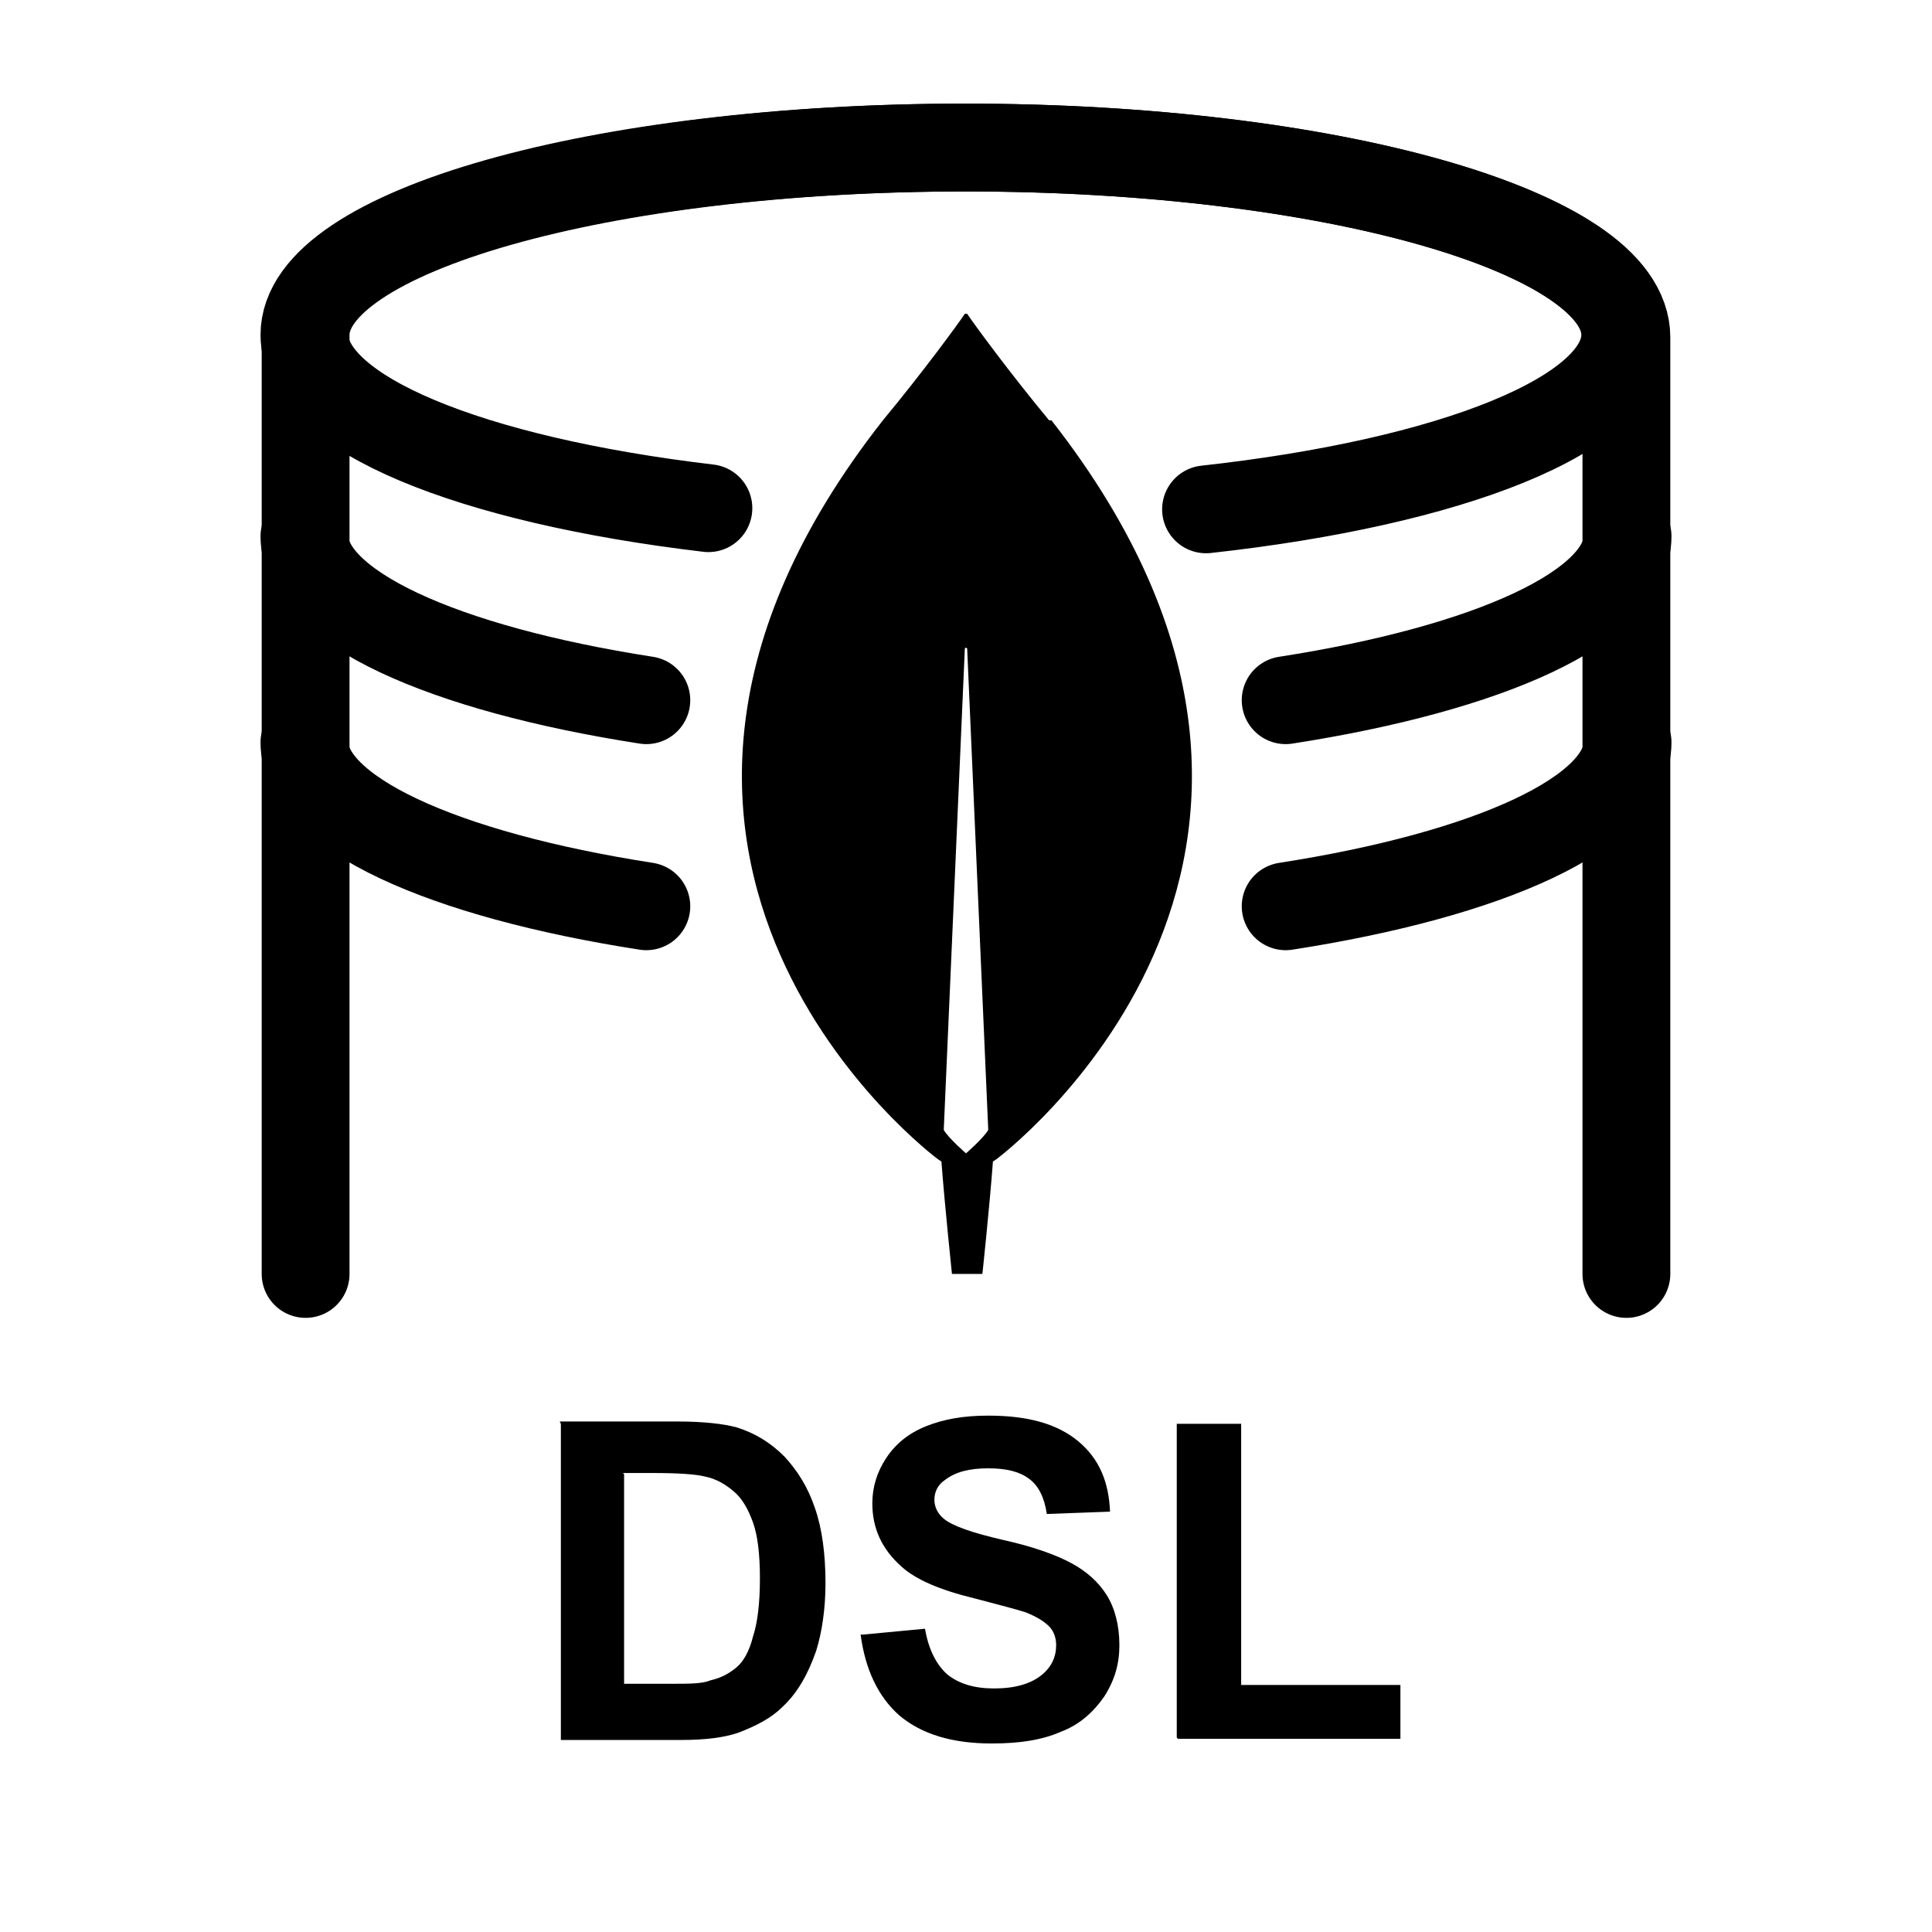
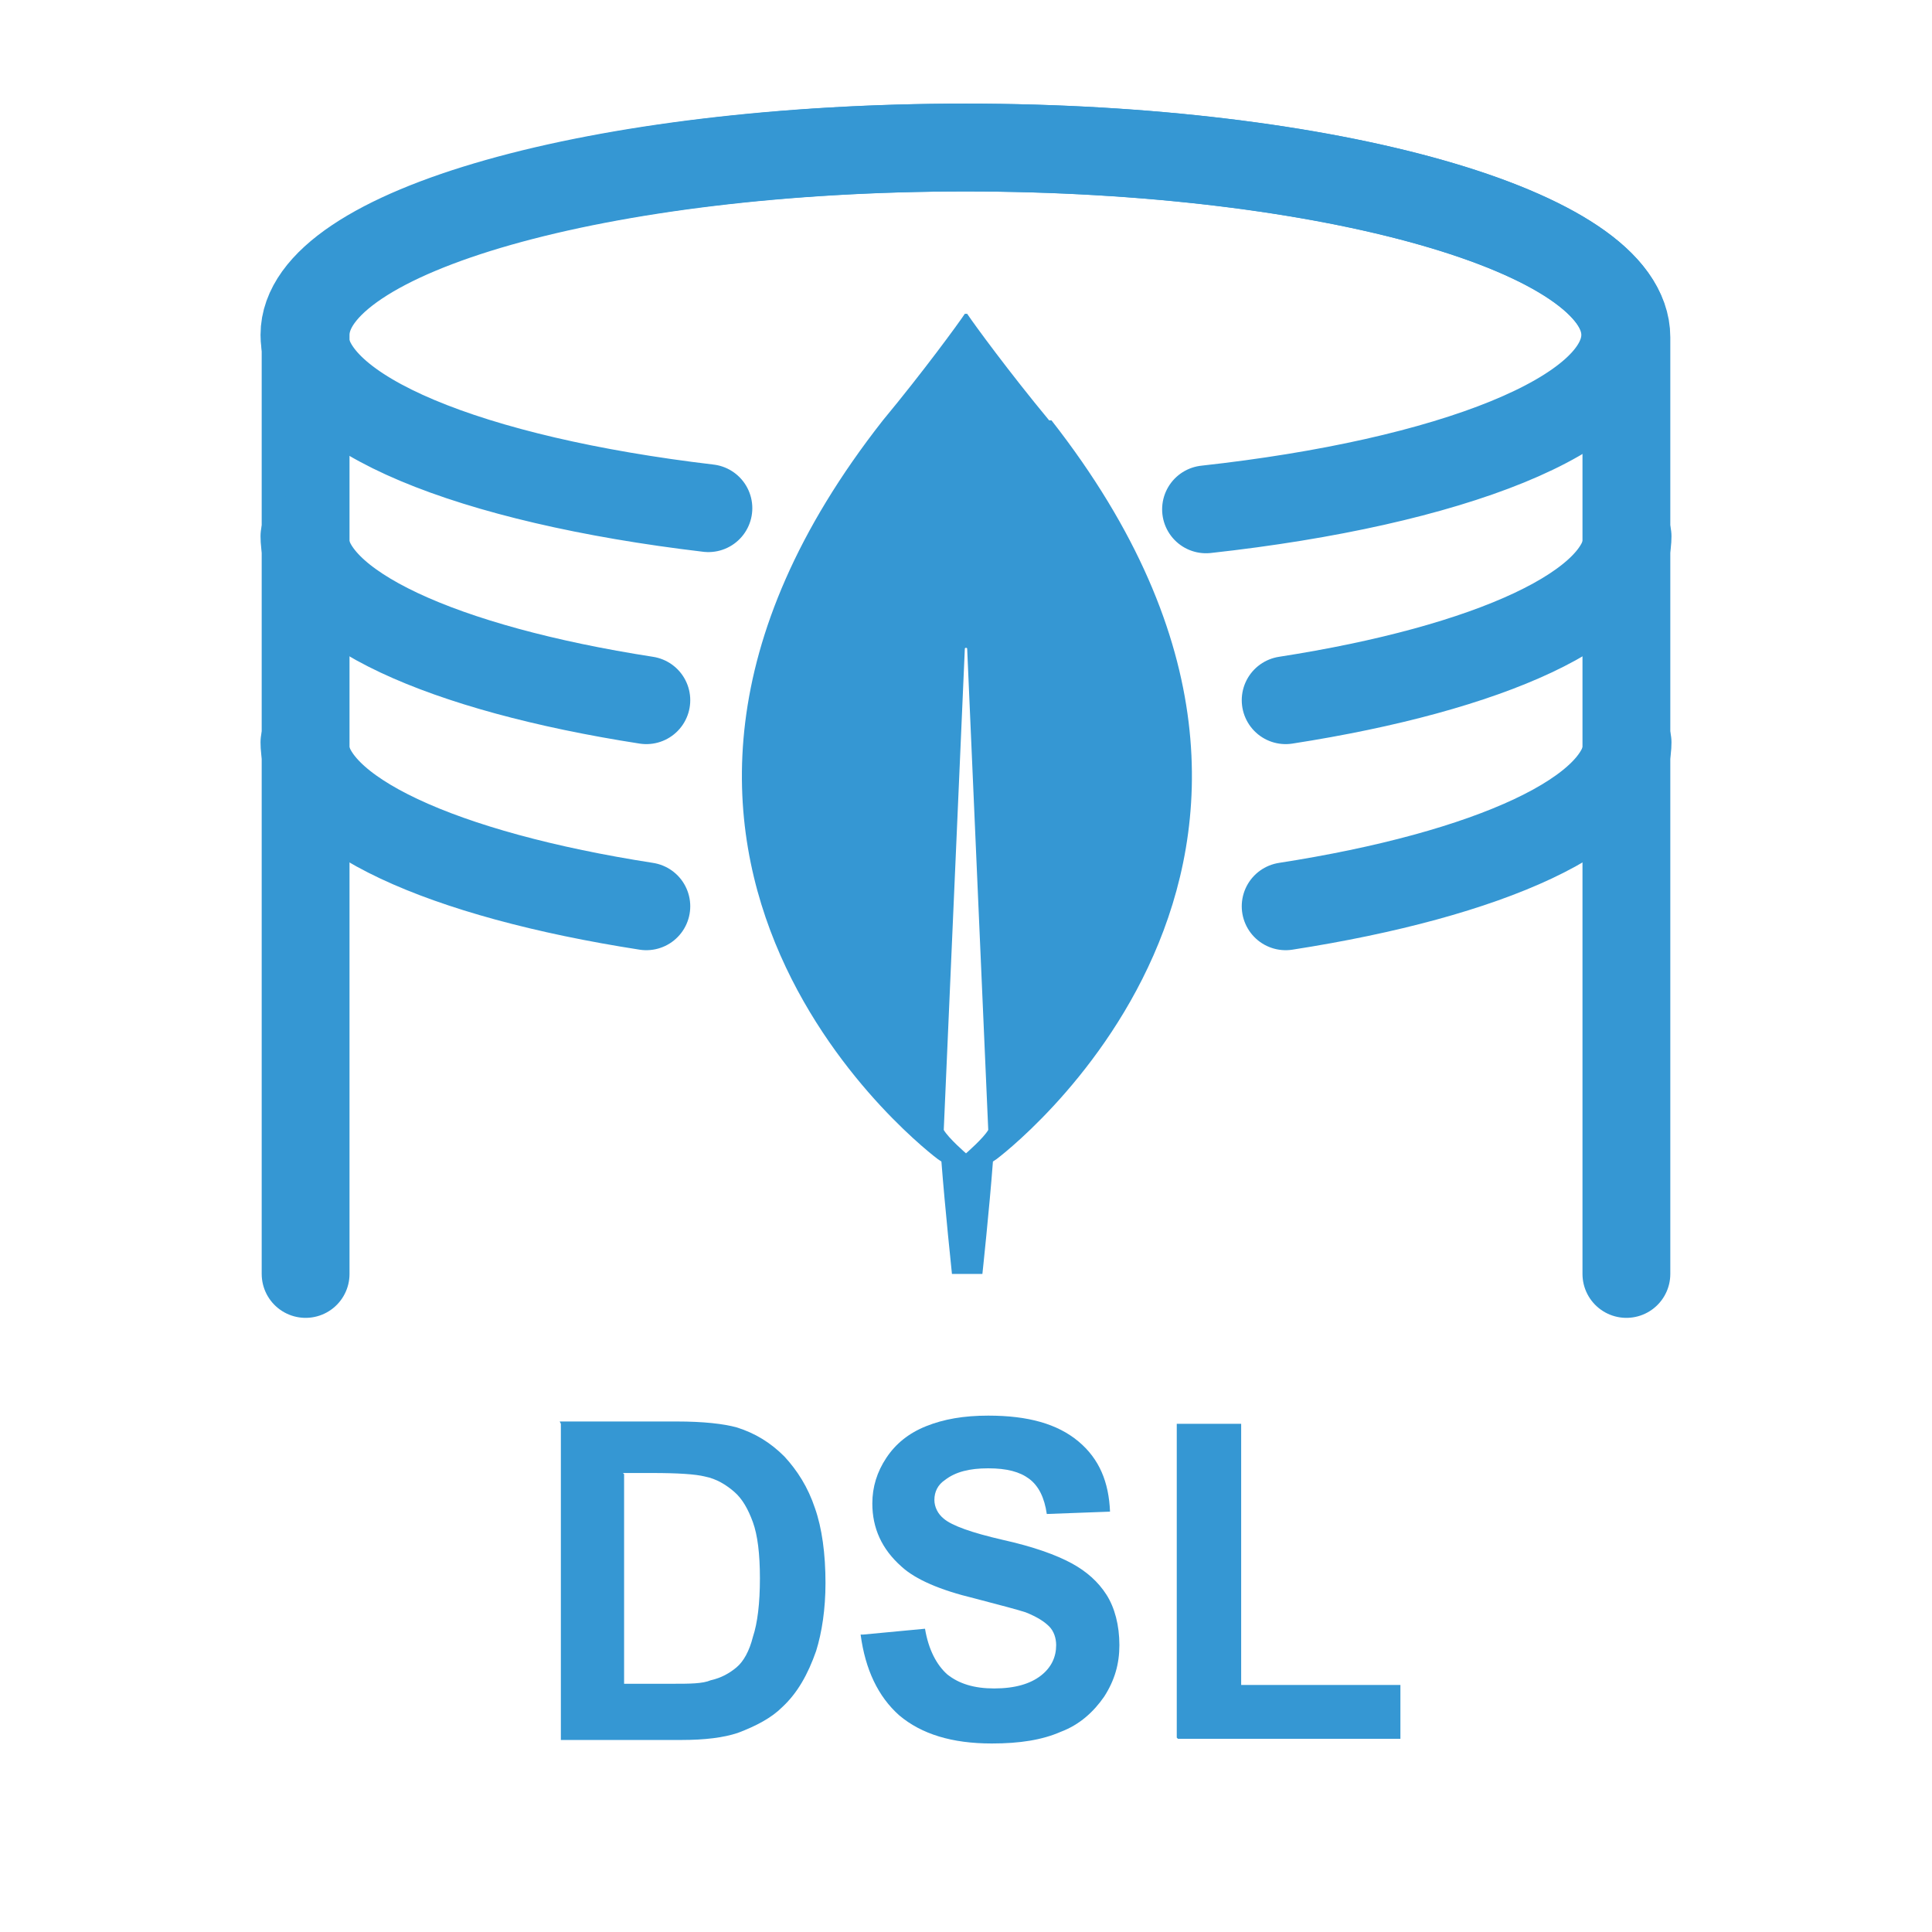
<svg xmlns="http://www.w3.org/2000/svg" id="Layer_3" viewBox="0 0 16.5 16.5">
  <defs>
-     <style>.cls-1{fill:none;stroke:#000;stroke-linecap:round;stroke-miterlimit:10;stroke-width:.75px;}</style>
+     <style>.cls-1{fill:#3597d3;}.cls-2{fill:none;stroke:#3597d3;stroke-linecap:round;stroke-linejoin:round;stroke-width:.75px;}</style>
  </defs>
-   <path class="cls-1" d="M13.89,10.88V2.88h0c0-.9-2.53-1.62-5.64-1.62s-5.64.72-5.64,1.6h0v8.02" />
-   <path class="cls-1" d="M6.05,4.34c-2.03-.24-3.45-.81-3.45-1.48,0-.89,2.53-1.6,5.64-1.6s5.64.72,5.64,1.6c0,.68-1.49,1.26-3.58,1.49" />
-   <path class="cls-1" d="M5.52,5.98c-1.74-.27-2.92-.8-2.92-1.4" />
-   <path class="cls-1" d="M5.52,7.74c-1.74-.27-2.92-.8-2.92-1.4" />
-   <path class="cls-1" d="M10.98,5.98c1.74-.27,2.92-.8,2.92-1.4" />
-   <path class="cls-1" d="M10.98,7.74c1.74-.27,2.92-.8,2.92-1.4" />
-   <path d="M4.78,12.14h1c.23,0,.4.02.51.05.16.05.29.13.41.25.11.12.2.26.26.44.06.17.09.39.09.64,0,.22-.03.42-.08.58-.07.2-.16.36-.29.48-.09.09-.22.16-.38.22-.12.04-.28.06-.48.06h-1.03v-2.7ZM5.33,12.59v1.79h.41c.15,0,.26,0,.33-.03.09-.02.16-.06.22-.11s.11-.14.14-.26c.04-.12.06-.29.06-.5s-.02-.37-.06-.48c-.04-.11-.09-.2-.16-.26s-.15-.11-.25-.13c-.08-.02-.23-.03-.45-.03h-.25Z" />
-   <path d="M7.37,13.96l.53-.05c.03.18.1.31.19.39.1.08.23.12.4.12.18,0,.31-.04.4-.11.09-.07.13-.16.13-.26,0-.06-.02-.12-.06-.16-.04-.04-.1-.08-.2-.12-.06-.02-.21-.06-.44-.12-.29-.07-.5-.16-.62-.27-.17-.15-.25-.33-.25-.54,0-.14.04-.27.12-.39.08-.12.19-.21.34-.27.15-.06.32-.09.53-.09.34,0,.59.07.77.22s.26.35.27.6l-.54.02c-.02-.14-.07-.24-.15-.3-.08-.06-.19-.09-.35-.09s-.28.03-.37.1c-.06.04-.09.1-.09.17,0,.06.03.12.08.16.07.06.24.12.5.18.27.06.46.13.59.2.13.07.23.16.3.27s.11.26.11.43c0,.16-.04.3-.13.44-.09.13-.21.24-.37.3-.16.07-.35.1-.59.1-.34,0-.6-.08-.79-.24-.18-.16-.29-.39-.33-.69Z" />
-   <path d="M10.05,14.84v-2.68h.55v2.23h1.36v.46h-1.9Z" />
-   <path d="M8.96,3.59c-.34-.41-.64-.82-.7-.91,0,0-.02,0-.02,0-.06.09-.36.5-.7.91-2.96,3.77.47,6.31.47,6.31l.03.02c.03.39.09.96.09.96h.26s.06-.56.09-.96l.03-.02s3.42-2.54.47-6.31h0ZM8.25,9.85s-.15-.13-.19-.2h0s.18-4.11.18-4.11c0-.01.02-.01.02,0l.18,4.11h0c-.04.07-.19.2-.19.2h0Z" />
+   <path class="cls-2" d="M13.89,10.88V2.88h0c0-.9-2.53-1.62-5.64-1.62s-5.64.72-5.64,1.6h0v8.02" />
+   <path class="cls-2" d="M6.05,4.34c-2.03-.24-3.45-.81-3.45-1.48,0-.89,2.53-1.6,5.64-1.6s5.64.72,5.64,1.6c0,.68-1.49,1.26-3.58,1.49" />
+   <path class="cls-2" d="M5.52,5.98c-1.74-.27-2.92-.8-2.92-1.4" />
+   <path class="cls-2" d="M5.52,7.74c-1.74-.27-2.92-.8-2.92-1.4" />
+   <path class="cls-2" d="M10.98,5.98c1.74-.27,2.92-.8,2.92-1.4" />
+   <path class="cls-2" d="M10.98,7.74c1.74-.27,2.92-.8,2.92-1.4" />
+   <path class="cls-1" d="M4.78,12.14h1c.23,0,.4.02.51.05.16.05.29.13.41.25.11.12.2.26.26.44.06.17.09.39.09.64,0,.22-.03.42-.08.58-.07.2-.16.36-.29.48-.09.09-.22.16-.38.22-.12.04-.28.06-.48.06h-1.03v-2.7ZM5.33,12.59v1.79h.41c.15,0,.26,0,.33-.03.09-.02.16-.06.22-.11s.11-.14.14-.26c.04-.12.06-.29.06-.5s-.02-.37-.06-.48c-.04-.11-.09-.2-.16-.26s-.15-.11-.25-.13c-.08-.02-.23-.03-.45-.03h-.25Z" />
+   <path class="cls-1" d="M7.37,13.96l.53-.05c.03.18.1.31.19.39.1.08.23.12.4.12.18,0,.31-.04.4-.11.09-.07.13-.16.13-.26,0-.06-.02-.12-.06-.16-.04-.04-.1-.08-.2-.12-.06-.02-.21-.06-.44-.12-.29-.07-.5-.16-.62-.27-.17-.15-.25-.33-.25-.54,0-.14.04-.27.12-.39.08-.12.19-.21.34-.27.15-.06.32-.09.53-.09.34,0,.59.07.77.22s.26.35.27.6l-.54.02c-.02-.14-.07-.24-.15-.3-.08-.06-.19-.09-.35-.09s-.28.03-.37.1c-.06.04-.09.1-.09.17,0,.06.03.12.08.16.07.06.24.12.5.18.27.06.46.13.59.2.13.07.23.16.3.27s.11.26.11.43c0,.16-.04.3-.13.44-.09.13-.21.24-.37.3-.16.07-.35.1-.59.1-.34,0-.6-.08-.79-.24-.18-.16-.29-.39-.33-.69Z" />
+   <path class="cls-1" d="M10.05,14.84v-2.68h.55v2.23h1.36v.46h-1.9Z" />
+   <path class="cls-1" d="M8.96,3.59c-.34-.41-.64-.82-.7-.91,0,0-.02,0-.02,0-.06.09-.36.5-.7.91-2.96,3.77.47,6.31.47,6.31l.03.02c.03.39.09.96.09.96h.26s.06-.56.09-.96l.03-.02s3.42-2.54.47-6.31h0ZM8.25,9.85s-.15-.13-.19-.2h0s.18-4.11.18-4.11c0-.01.02-.01.02,0l.18,4.11h0c-.04.07-.19.2-.19.2h0Z" />
</svg>
